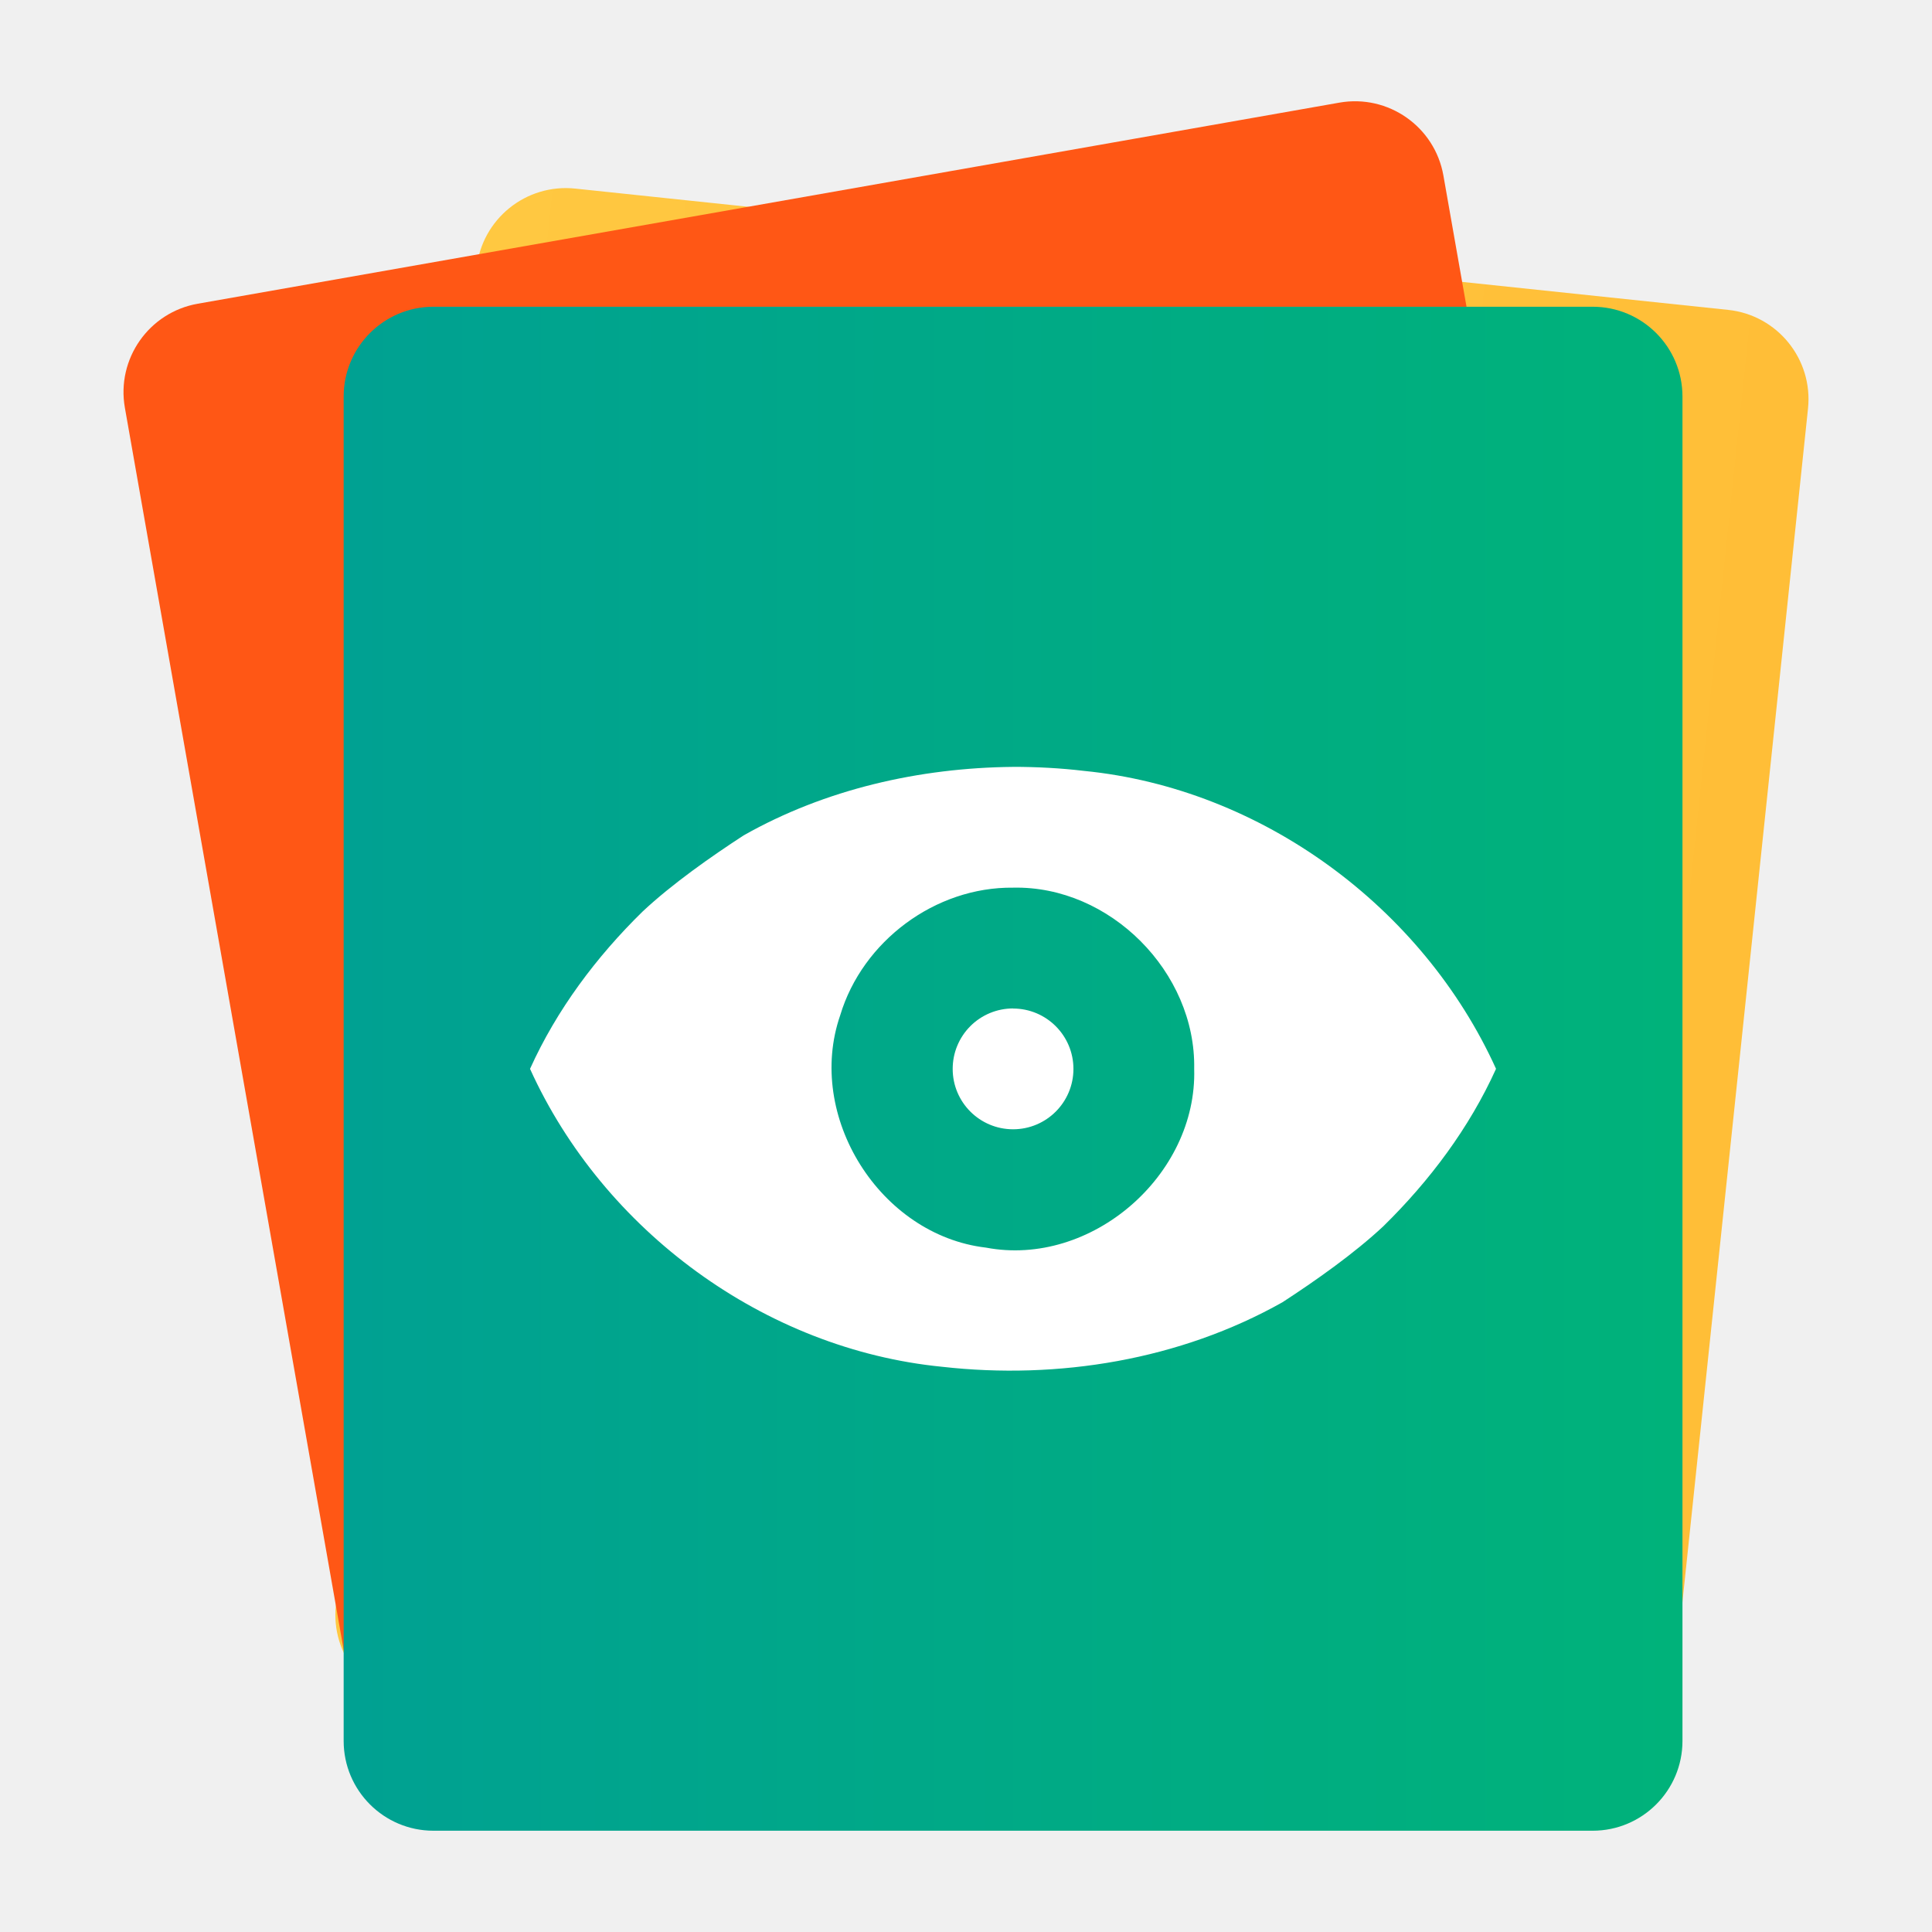
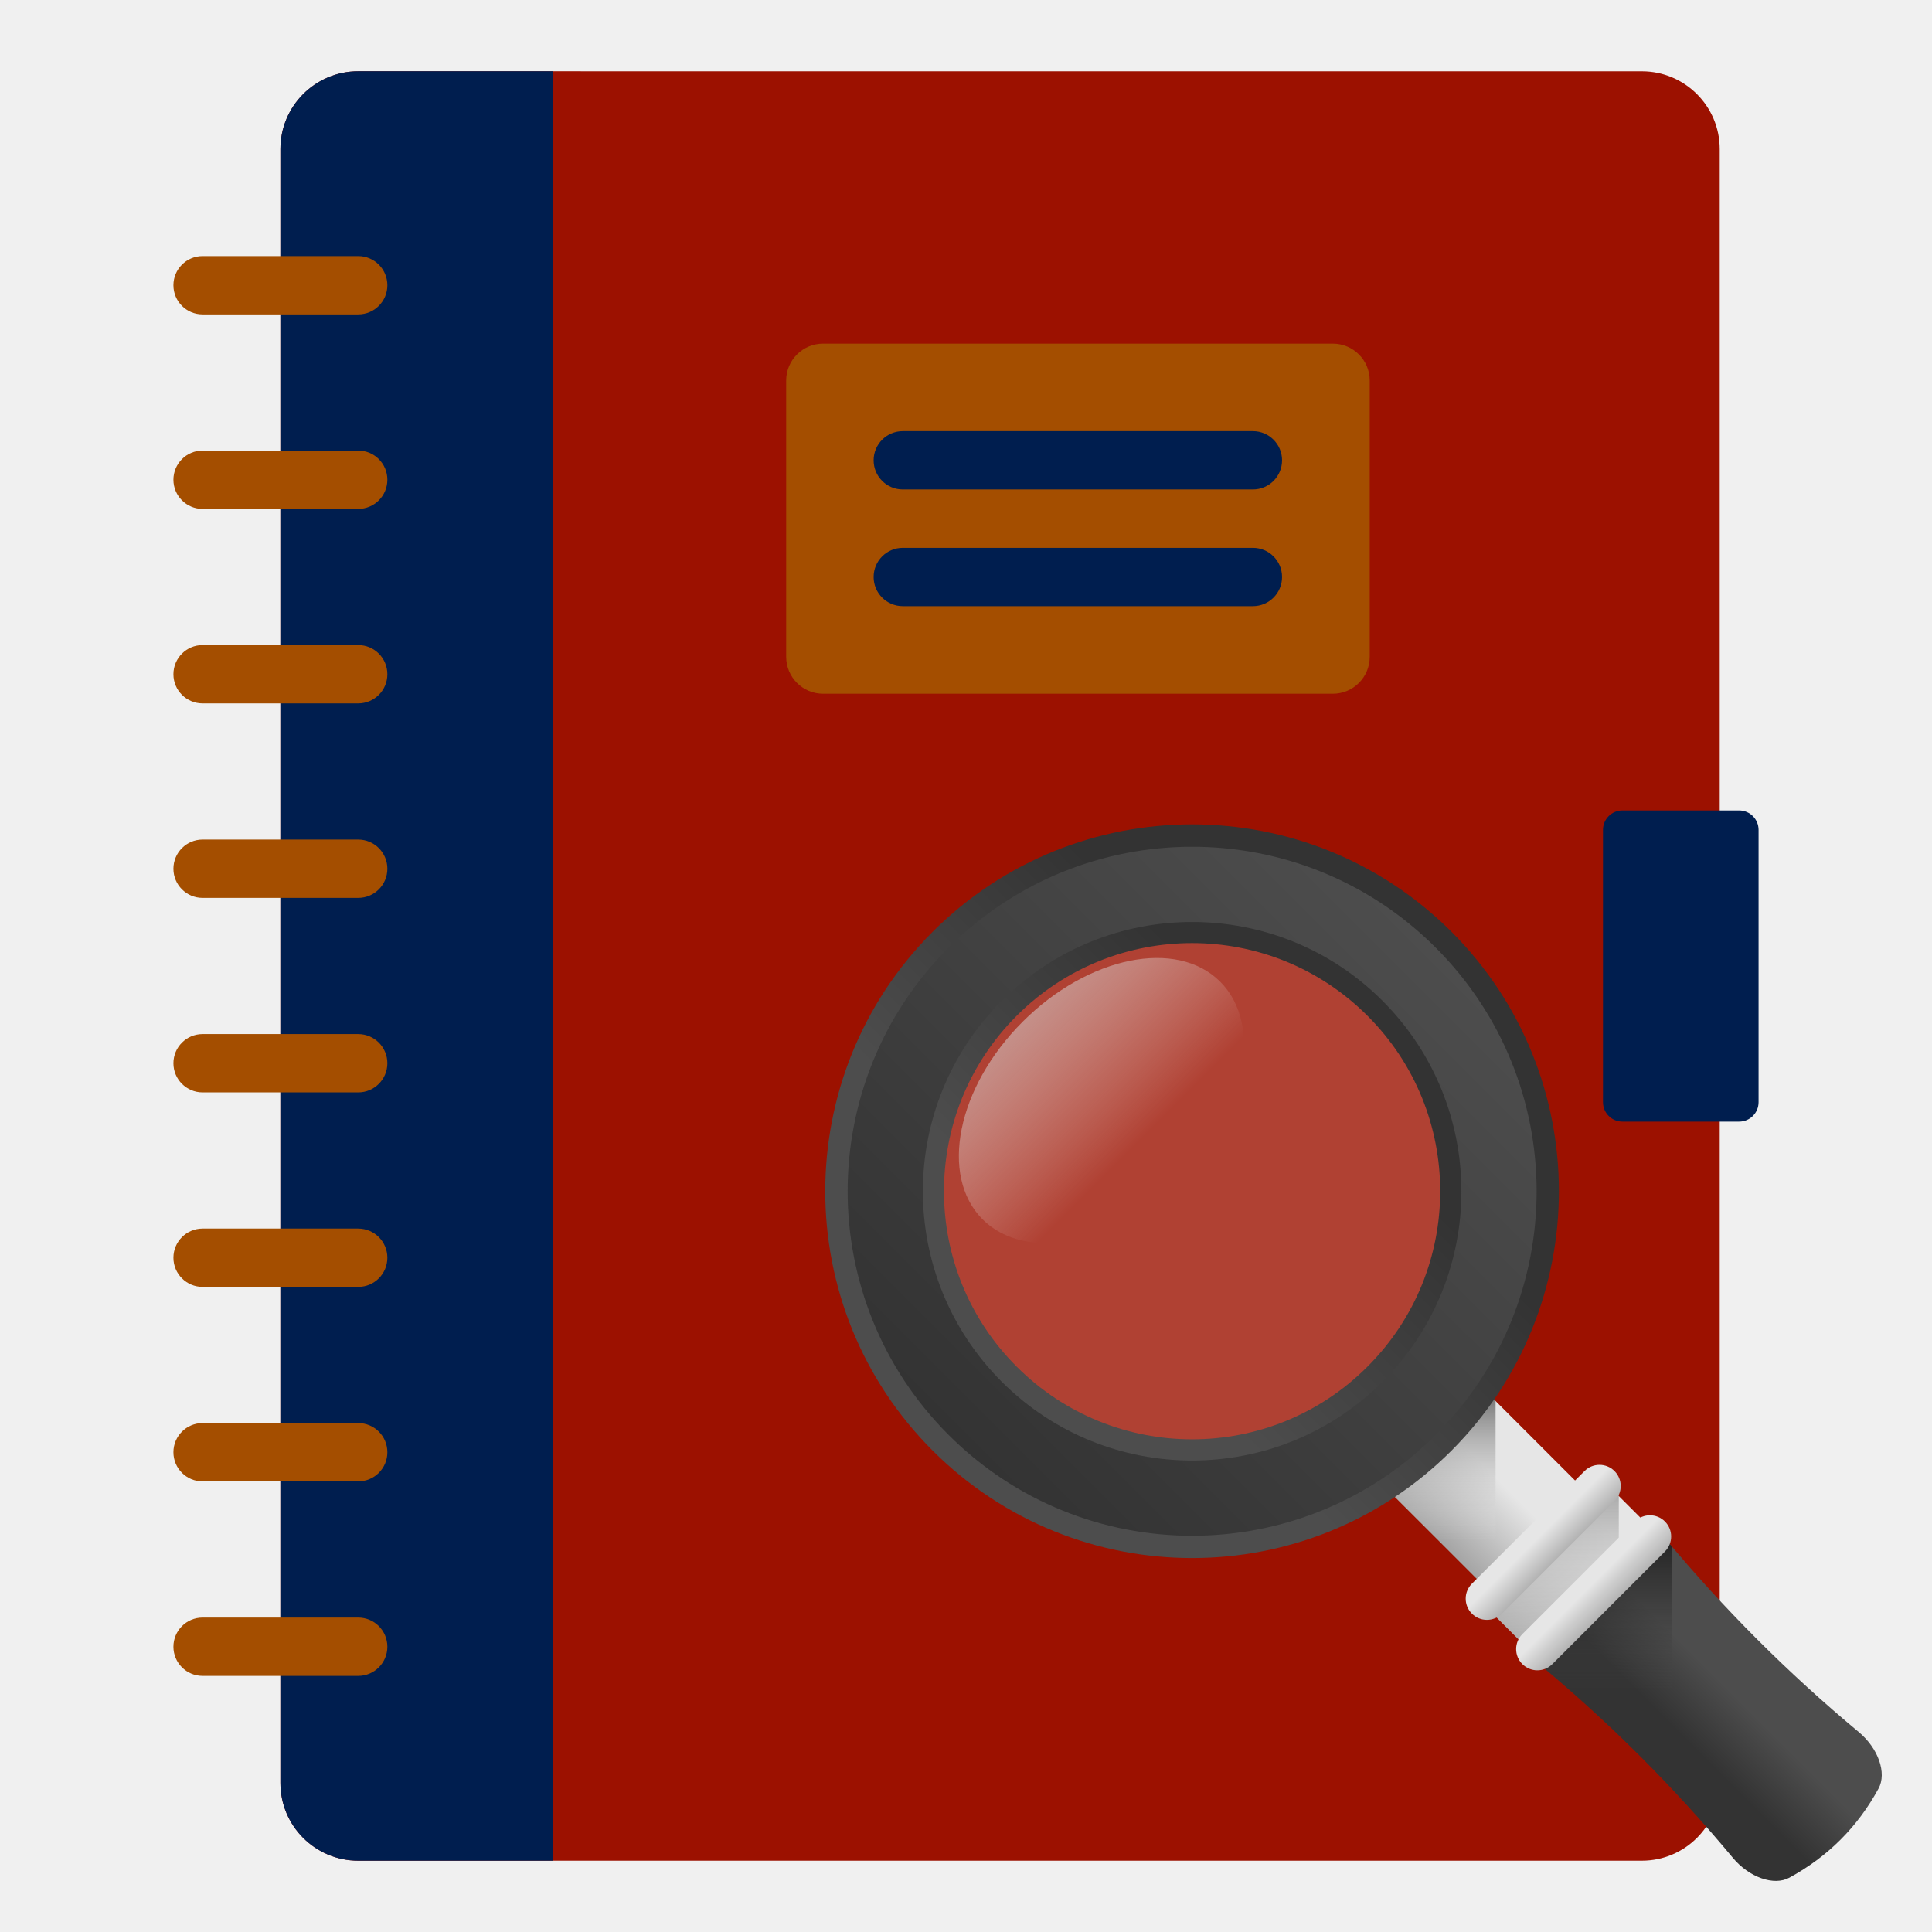
- <svg xmlns="http://www.w3.org/2000/svg" width="64" height="64" version="1.1">
-   <defs>
+ <svg xmlns="http://www.w3.org/2000/svg" xmlns:xlink="http://www.w3.org/1999/xlink" width="64" height="64" version="1.1" id="svg37">
+   <defs id="defs23">
    <linearGradient id="linearGradient925" x1="11.384" x2="55.734" y1="35.403" y2="35.403" gradientUnits="userSpaceOnUse">
-       <stop stop-color="#00a192" offset="0" />
-       <stop stop-color="#00b27a" offset="1" />
+       <stop stop-color="#00a192" offset="0" id="stop4" />
+       <stop stop-color="#00b27a" offset="1" id="stop6" />
    </linearGradient>
    <linearGradient id="linearGradient933" x1="1.731" x2="46.081" y1="36.287" y2="36.287" gradientTransform="matrix(3.9758,0,0,3.9758,-326.77,-321.21)" gradientUnits="userSpaceOnUse">
-       <stop stop-color="#ff2d46" offset="0" />
-       <stop stop-color="#ff5715" offset="1" />
+       <stop stop-color="#ff2d46" offset="0" id="stop9" />
+       <stop stop-color="#ff5715" offset="1" id="stop11" />
    </linearGradient>
-     <style type="text/css" />
-     <style type="text/css" />
+     <style type="text/css" id="style14" />
+     <style type="text/css" id="style16" />
    <linearGradient id="linearGradient948" x1="16.63" x2="60.98" y1="29.461" y2="29.461" gradientUnits="userSpaceOnUse">
-       <stop stop-color="#ffc841" offset="0" />
-       <stop stop-color="#ffbe37" offset="1" />
+       <stop stop-color="#ffc841" offset="0" id="stop18" />
+       <stop stop-color="#ffbe37" offset="1" id="stop20" />
+     </linearGradient>
+     <linearGradient id="SVGID_8_" x1="282.4" x2="185.32" y1="237.23" y2="334.31" gradientTransform="matrix(.075503 0 0 -.075503 14.111 53.343)" gradientUnits="userSpaceOnUse">
+       <stop stop-color="#dee2e4" offset="0" id="stop4-6" />
+       <stop stop-color="#dee2e4" offset=".293" id="stop6-7" />
+       <stop stop-color="#a6aeb2" offset=".72" id="stop8" />
+       <stop stop-color="#9aa2a6" offset="1" id="stop10" />
+     </linearGradient>
+     <linearGradient id="SVGID_7_" x1="236.94" x2="236.94" y1="303.37" y2="208.83" gradientTransform="matrix(.075503 0 0 -.075503 14.111 53.343)" gradientUnits="userSpaceOnUse">
+       <stop stop-color="#dee2e4" offset="0" id="stop13" />
+       <stop stop-color="#9ea7aa" offset="1" id="stop15" />
+     </linearGradient>
+     <linearGradient id="SVGID_2_" x1="236.94" x2="236.94" y1="360.12" y2="54.827" gradientTransform="matrix(.075503 0 0 -.075503 14.111 53.343)" gradientUnits="userSpaceOnUse">
+       <stop stop-color="#dee2e4" offset="0" id="stop18-5" />
+       <stop stop-color="#889296" offset="1" id="stop20-3" />
+     </linearGradient>
+     <linearGradient id="linearGradient1031" x1="445.27" x2="103.39" y1="491.02" y2="149.14" gradientTransform="matrix(.075503 0 0 -.075503 14.111 53.343)" gradientUnits="userSpaceOnUse">
+       <stop stop-color="#5B6A6A" offset="0" id="stop23" />
+       <stop stop-color="#C2CECE" stop-opacity="0" offset=".311" id="stop25" />
+       <stop stop-color="#CAD5D5" stop-opacity=".157" offset=".348" id="stop27" />
+       <stop stop-color="#E0E8E7" stop-opacity=".669" offset=".47" id="stop29" />
+       <stop stop-color="#E8EFEE" offset=".549" id="stop31" />
+       <stop stop-color="#97AAAA" offset=".788" id="stop33" />
+       <stop stop-color="#9CAEAE" stop-opacity=".724" offset=".861" id="stop35" />
+       <stop stop-color="#AAB9B9" stop-opacity=".402" offset=".946" id="stop37" />
+       <stop stop-color="#B7C3C3" stop-opacity=".196" offset="1" id="stop39" />
+     </linearGradient>
+     <linearGradient id="linearGradient1039" x1="2.683" x2="15.298" y1="8.475" y2="8.475" gradientTransform="matrix(3.7796 0 0 3.7796 -.85183 -.032543)" gradientUnits="userSpaceOnUse">
+       <stop stop-color="#2c2d31" offset="0" id="stop42" />
+       <stop stop-color="#393b3f" offset=".726" id="stop44" />
+       <stop stop-color="#232529" offset="1" id="stop46" />
+     </linearGradient>
+     <linearGradient id="linearGradient1047" x1="2.683" x2="5.07" y1="8.475" y2="8.475" gradientTransform="matrix(3.7796 0 0 3.7796 -.85183 -.032543)" gradientUnits="userSpaceOnUse" xlink:href="#SVGID_2_" />
+     <linearGradient id="linearGradient1051" x1="236.94" x2="236.94" y1="360.12" y2="54.827" gradientTransform="matrix(.075503 0 0 -.075503 14.111 53.343)" gradientUnits="userSpaceOnUse" xlink:href="#SVGID_2_" />
+     <linearGradient id="linearGradient1101" x1="7.115" x2="12.229" y1="4.554" y2="4.554" gradientTransform="matrix(3.7796 0 0 3.7796 -.85024 -.032543)" gradientUnits="userSpaceOnUse" xlink:href="#SVGID_2_" />
+     <linearGradient id="linearGradient1077" x1="29.479" x2="30.074" y1="14.924" y2="10.047" gradientUnits="userSpaceOnUse">
+       <stop stop-color="#5c5984" offset="0" id="stop984" />
+       <stop stop-color="#1e1955" offset="1" id="stop986" />
+     </linearGradient>
+     <filter id="filter1112" x="-.058" y="-.155" width="1.115" height="1.311" color-interpolation-filters="sRGB">
+       <feGaussianBlur stdDeviation="0.305" id="feGaussianBlur989" />
+     </filter>
+     <filter id="filter1118" x="-.057" y="-.16" width="1.114" height="1.32" color-interpolation-filters="sRGB">
+       <feGaussianBlur stdDeviation="0.236" id="feGaussianBlur992" />
+     </filter>
+     <filter id="filter1131" x="-.084" y="-.084" width="1.168" height="1.168" color-interpolation-filters="sRGB">
+       <feGaussianBlur stdDeviation="0.04" id="feGaussianBlur995" />
+     </filter>
+     <linearGradient id="SVGID_11_" x1="141.37" x2="126.79" y1="146.1" y2="131.52" gradientTransform="matrix(-0.07746294,0,0,-0.07746294,116.1138,84.09498)" gradientUnits="userSpaceOnUse">
+       <stop stop-color="#E6E6E6" offset="0" id="stop998" />
+       <stop stop-color="#999" offset="1" id="stop1000" />
+     </linearGradient>
+     <linearGradient id="SVGID_10_" x1="165.71" x2="151.12" y1="170.44" y2="155.85" gradientTransform="matrix(-0.07746294,0,0,-0.07746294,116.1138,84.09498)" gradientUnits="userSpaceOnUse">
+       <stop stop-color="#E6E6E6" offset="0" id="stop1003" />
+       <stop stop-color="#999" offset="1" id="stop1005" />
+     </linearGradient>
+     <linearGradient id="SVGID_9_" x1="159.57" x2="159.57" y1="113.55" y2="221.85" gradientTransform="matrix(1.0039,0,0,-1.0039,0.1922,516.56)" gradientUnits="userSpaceOnUse">
+       <stop stop-color="#E6E6E6" stop-opacity="0" offset="0" id="stop1008" />
+       <stop stop-color="#DCDCDC" stop-opacity=".143" offset=".143" id="stop1010" />
+       <stop stop-color="#C2C2C2" stop-opacity=".384" offset=".384" id="stop1012" />
+       <stop stop-color="#979797" stop-opacity=".692" offset=".692" id="stop1014" />
+       <stop stop-color="#666" offset="1" id="stop1016" />
+     </linearGradient>
+     <linearGradient id="SVGID_8_-5" x1="132.13" x2="197.93" y1="174.45" y2="108.65" gradientTransform="matrix(1.0039,0,0,-1.0039,0.1922,516.56)" gradientUnits="userSpaceOnUse">
+       <stop stop-color="#E6E6E6" offset="0" id="stop1019" />
+       <stop stop-color="#999" offset="1" id="stop1021" />
+     </linearGradient>
+     <linearGradient id="SVGID_7_-6" x1="138.83" x2="138.83" y1="95.812" y2="195.55" gradientTransform="matrix(-0.020495,0,0,-0.020495,16.64,16.784)" gradientUnits="userSpaceOnUse">
+       <stop stop-color="#4D4D4D" stop-opacity="0" offset="0" id="stop1024" />
+       <stop offset="1" id="stop1026" />
+     </linearGradient>
+     <linearGradient id="SVGID_6_" x1="78.848" x2="101.44" y1="102.15" y2="79.572" gradientTransform="matrix(-0.020495,0,0,-0.020495,16.64,16.784)" gradientUnits="userSpaceOnUse">
+       <stop stop-color="#4D4D4D" offset="0" id="stop1029" />
+       <stop stop-color="#333" offset="1" id="stop1031" />
+     </linearGradient>
+     <linearGradient id="SVGID_5_" x1="466.65" x2="357.54" y1="471.38" y2="362.27" gradientTransform="matrix(-0.020495,0,0,-0.020495,16.64,16.784)" gradientUnits="userSpaceOnUse">
+       <stop stop-color="#B3B3B3" offset="0" id="stop1034" />
+       <stop stop-color="#fff" stop-opacity="0" offset="1" id="stop1036" />
+     </linearGradient>
+     <linearGradient id="SVGID_4_" x1="215.15" x2="450.3" y1="455.04" y2="219.88" gradientTransform="matrix(-0.020495,0,0,-0.020495,16.64,16.784)" gradientUnits="userSpaceOnUse">
+       <stop stop-color="#4D4D4D" offset="0" id="stop1039" />
+       <stop stop-color="#333" offset="1" id="stop1041" />
+     </linearGradient>
+     <linearGradient id="SVGID_3_" x1="380.49" x2="277.46" y1="289.7" y2="392.73" gradientTransform="matrix(-0.020495,0,0,-0.020495,16.64,16.784)" gradientUnits="userSpaceOnUse">
+       <stop stop-color="#4D4D4D" offset="0" id="stop1044" />
+       <stop stop-color="#333" offset="1" id="stop1046" />
+     </linearGradient>
+     <linearGradient id="SVGID_2_-2" x1="218.59" x2="218.59" y1="168.1" y2="242.49" gradientTransform="matrix(1.0039,0,0,-1.0039,0.1922,516.56)" gradientUnits="userSpaceOnUse">
+       <stop stop-color="#E6E6E6" stop-opacity="0" offset="0" id="stop1049" />
+       <stop stop-color="#DCDCDC" stop-opacity=".143" offset=".143" id="stop1051" />
+       <stop stop-color="#C2C2C2" stop-opacity=".384" offset=".384" id="stop1053" />
+       <stop stop-color="#979797" stop-opacity=".692" offset=".692" id="stop1055" />
+       <stop stop-color="#666" offset="1" id="stop1057" />
+     </linearGradient>
+     <linearGradient id="SVGID_1_" x1="185.08" x2="219.1" y1="198.03" y2="164.01" gradientTransform="matrix(1.0039,0,0,-1.0039,0.1922,516.56)" gradientUnits="userSpaceOnUse">
+       <stop stop-color="#E6E6E6" offset="0" id="stop1060" />
+       <stop stop-color="#999" offset="1" id="stop1062" />
+     </linearGradient>
+     <linearGradient id="linearGradient927" x1="90.806" x2="90.806" y1="95.918" y2="83.477" gradientTransform="matrix(3.9758,0,0,3.9758,-326.77,-321.21)" gradientUnits="userSpaceOnUse">
+       <stop stop-color="#ff2d46" offset="0" id="stop4-0" />
+       <stop stop-color="#ff5715" offset="1" id="stop6-9" />
+     </linearGradient>
+     <style type="text/css" id="style9" />
+     <style type="text/css" id="style11" />
+     <linearGradient id="linearGradient1001" x1="1.731" x2="46.081" y1="36.287" y2="36.287" gradientUnits="userSpaceOnUse">
+       <stop stop-color="#00a192" offset="0" id="stop13-3" />
+       <stop stop-color="#00b27a" offset="1" id="stop15-6" />
+     </linearGradient>
+     <linearGradient id="linearGradient1009" x1="16.63" x2="60.98" y1="29.461" y2="29.461" gradientUnits="userSpaceOnUse">
+       <stop stop-color="#ffc841" offset="0" id="stop18-0" />
+       <stop stop-color="#ffbe37" offset="1" id="stop20-62" />
    </linearGradient>
  </defs>
-   <circle cx="-1248.9" cy="-1241.6" r="0" fill="#5e4aa6" />
-   <g stroke-width="3.976">
-     <rect transform="rotate(6.006)" x="16.63" y="4.219" width="44.35" height="50.484" ry="2.975" fill="url(#linearGradient948)" style="paint-order:stroke fill markers" />
-     <rect transform="rotate(-9.9896)" x="1.731" y="11.045" width="44.35" height="50.484" ry="2.975" fill="url(#linearGradient933)" style="paint-order:stroke fill markers" />
-     <rect x="11.384" y="10.161" width="44.35" height="50.484" ry="2.975" fill="url(#linearGradient925)" style="paint-order:stroke fill markers" />
+   <g id="g1340">
+     <circle cx="-1248.9" cy="-1241.6" r="0" fill="#5e4aa6" id="circle25-3" />
+     <g id="g952-6" transform="translate(1.498222e-5)">
+       <path id="rect1051-1" style="fill:#9c1100;fill-opacity:1;stroke-width:0.5" d="m 11.867,2.361 c -1.423,0 -2.578,1.153 -2.578,2.576 v 54.125 c 0,1.423 1.155,2.576 2.578,2.576 h 42.523 c 1.423,0 2.578,-1.153 2.578,-2.576 V 4.938 c 0,-1.423 -1.155,-2.576 -2.578,-2.576 z" />
+       <circle cx="-1249.4" cy="-1241.2" r="0" fill="#5e4aa6" id="circle54-2" />
+       <g transform="matrix(3.7796,0,0,3.7796,84.613,-16.355)" fill="#5e4aa6" stroke-width="0.265" id="g64-9">
+         <circle cx="-330.35" cy="-328.38" r="0" id="circle56-3" />
+         <circle cx="-312.11" cy="-326.25" r="0" id="circle58-1" />
+         <circle cx="-306.02" cy="-333.07" r="0" id="circle60-9" />
+         <circle cx="-308.84" cy="-326.01" r="0" id="circle62-4" />
+       </g>
+       <path id="rect1049-7" style="fill:#001e4f;fill-opacity:1;stroke-width:0.5" d="m 11.865,2.361 c -1.423,0 -2.576,1.153 -2.576,2.576 v 54.125 c 0,1.423 1.153,2.576 2.576,2.576 h 6.443 V 2.361 Z" />
+       <path id="rect1060-8" style="fill:#a44e00;fill-opacity:1;stroke-width:0.5" d="m 27.266,11.383 c -0.675,0 -1.223,0.548 -1.223,1.223 v 9.152 c 0,0.675 0.548,1.223 1.223,1.223 h 16.885 c 0.675,0 1.223,-0.547 1.223,-1.223 v -9.152 c 0,-0.675 -0.548,-1.223 -1.223,-1.223 z" />
+       <g fill="#2a2c30" stroke-width="0.116" id="g80-4">
+         <path d="m 28.94,15.248 c 0,-0.534 0.433,-0.966 0.966,-0.966 h 11.598 c 0.534,0 0.966,0.433 0.966,0.966 0,0.534 -0.433,0.966 -0.966,0.966 h -11.598 C 29.373,16.214 28.94,15.782 28.94,15.248 Z m 12.564,2.9 H 29.906 c -0.534,0 -0.966,0.433 -0.966,0.966 0,0.534 0.433,0.966 0.966,0.966 h 11.598 c 0.534,0 0.966,-0.433 0.966,-0.966 0,-0.534 -0.433,-0.966 -0.966,-0.966 z" id="path74-5" style="fill:#001e4f;fill-opacity:1" />
+         <path d="m 57.611,37.155 h -3.866 c -0.356,0 -0.644,-0.289 -0.644,-0.644 v -9.02 c 0,-0.356 0.288,-0.644 0.644,-0.644 h 3.866 c 0.356,0 0.644,0.289 0.644,0.644 v 9.02 c 1.17e-4,0.356 -0.288,0.644 -0.644,0.644 z" id="path76-0" style="fill:#001e4f;fill-opacity:1" />
+         <path d="m 5.745,9.449 c 0,-0.534 0.433,-0.966 0.966,-0.966 h 5.155 c 0.534,0 0.966,0.433 0.966,0.966 0,0.534 -0.433,0.966 -0.966,0.966 H 6.711 C 6.177,10.416 5.745,9.983 5.745,9.449 Z m 6.121,5.477 H 6.711 c -0.534,0 -0.966,0.433 -0.966,0.966 0,0.534 0.433,0.966 0.966,0.966 h 5.155 c 0.534,0 0.966,-0.433 0.966,-0.966 0,-0.534 -0.433,-0.966 -0.966,-0.966 z m 0,6.443 H 6.711 c -0.534,0 -0.966,0.433 -0.966,0.966 0,0.534 0.433,0.966 0.966,0.966 h 5.155 c 0.534,0 0.966,-0.433 0.966,-0.966 0,-0.534 -0.433,-0.966 -0.966,-0.966 z m 0,6.443 H 6.711 c -0.534,0 -0.966,0.433 -0.966,0.966 0,0.534 0.433,0.966 0.966,0.966 h 5.155 c 0.534,0 0.966,-0.433 0.966,-0.966 0,-0.534 -0.433,-0.966 -0.966,-0.966 z m 0,6.443 H 6.711 c -0.534,0 -0.966,0.433 -0.966,0.966 0,0.534 0.433,0.966 0.966,0.966 h 5.155 c 0.534,0 0.966,-0.433 0.966,-0.966 0,-0.534 -0.433,-0.966 -0.966,-0.966 z m 0,6.443 H 6.711 c -0.534,0 -0.966,0.433 -0.966,0.966 0,0.534 0.433,0.966 0.966,0.966 h 5.155 c 0.534,0 0.966,-0.433 0.966,-0.966 0,-0.534 -0.433,-0.966 -0.966,-0.966 z m 0,6.443 H 6.711 c -0.534,0 -0.966,0.433 -0.966,0.966 0,0.534 0.433,0.966 0.966,0.966 h 5.155 c 0.534,0 0.966,-0.433 0.966,-0.966 0,-0.534 -0.433,-0.966 -0.966,-0.966 z m 0,6.443 H 6.711 c -0.534,0 -0.966,0.433 -0.966,0.966 0,0.534 0.433,0.966 0.966,0.966 h 5.155 c 0.534,0 0.966,-0.433 0.966,-0.966 0,-0.534 -0.433,-0.966 -0.966,-0.966 z" id="path78-3" style="fill:#a44e00;fill-opacity:1" />
+       </g>
+       <circle cx="-717.39" cy="-775.82" r="0" fill="#5e4aa6" image-rendering="optimizeSpeed" stroke-width="0.641" id="circle82-6" />
+     </g>
  </g>
-   <path d="m33.559 25.404c-3.102 0.03-6.224 0.739-8.926 2.27-1.077 0.701-2.369 1.607-3.344 2.52-1.533 1.501-2.845 3.251-3.731 5.213 2.43 5.36 7.772 9.289 13.648 9.869 3.855 0.436 7.889-0.23 11.277-2.137 1.077-0.701 2.369-1.607 3.344-2.52 1.533-1.504 2.845-3.254 3.731-5.213-2.429-5.36-7.773-9.289-13.648-9.869-0.781-0.093-1.568-0.134-2.352-0.134zm0 4.001c3.214-0.071 6.06 2.804 6 6.001 0.103 3.533-3.418 6.583-6.898 5.923-3.515-0.413-5.984-4.356-4.828-7.697 0.739-2.458 3.152-4.256 5.728-4.227zm0 4.001a2 2 0 0 0-2 2.003 2 2 0 0 0 2 2 2 2 0 0 0 2-2 2 2 0 0 0-2-2z" fill="#fff" stroke-width="3.2" />
+   <circle cx="-1248.9" cy="-1241.6" r="0" fill="#5e4aa6" id="circle25" />
+   <circle cx="-1158.558" cy="-1257.197" r="0" fill="#5e4aa6" stroke-width="1" id="circle1069" />
+   <g id="g1252" transform="matrix(0.88589,0,0,0.88589,-40.53767,-11.88009)">
+     <polygon transform="matrix(-0.07716435,0,0,0.07716435,116.1289,44.23719)" points="178.09,383.84 130.44,336.19 204.43,262.2 252.08,309.85 " fill="url(#SVGID_1_)" id="polygon1101" style="fill:url(#SVGID_1_)" />
+     <polygon transform="matrix(-0.07716435,0,0,0.07716435,116.1289,44.23719)" points="187.2,374.74 252.08,309.85 204.43,262.2 187.2,279.44 " fill="url(#SVGID_2_)" id="polygon1103" style="fill:url(#SVGID_2_-2)" />
+     <g stroke-width="0.02" id="g1117" transform="matrix(3.779602,0,0,3.779602,53.22123,20.65814)">
+       <circle transform="scale(-1,1)" cx="-9.82" cy="9.868" r="3.408" enable-background="new" fill="#ffffff" opacity="0.2" id="circle1105" />
+       <path d="m 12.386,7.301 c 1.417,1.417 1.417,3.715 0,5.133 -1.417,1.417 -3.715,1.417 -5.133,0 -1.417,-1.417 -1.417,-3.715 0,-5.133 1.417,-1.417 3.715,-1.417 5.133,0 z m -0.831,0.831 c -0.959,-0.959 -2.513,-0.959 -3.471,0 -0.959,0.959 -0.959,2.513 0,3.471 0.959,0.959 2.513,0.959 3.471,0 0.959,-0.959 0.959,-2.513 0,-3.471 z" fill="url(#SVGID_3_)" id="path1107" style="fill:url(#SVGID_3_)" />
+       <path d="m 7.41,7.458 c 1.331,-1.331 3.489,-1.331 4.82,0 1.331,1.331 1.331,3.489 0,4.82 -1.331,1.331 -3.489,1.331 -4.82,0 -1.331,-1.331 -1.331,-3.489 0,-4.82 z m 4.294,4.294 c 1.04,-1.04 1.04,-2.727 0,-3.768 -1.04,-1.04 -2.727,-1.04 -3.768,0 -1.04,1.04 -1.04,2.727 0,3.768 1.04,1.04 2.727,1.04 3.768,0 z" fill="url(#SVGID_4_)" id="path1109" style="fill:url(#SVGID_4_)" />
+       <path d="m 10.098,7.795 c 0.43,0.43 0.253,1.306 -0.396,1.955 -0.649,0.649 -1.524,0.826 -1.955,0.396 C 7.317,9.715 7.494,8.84 8.143,8.191 8.792,7.542 9.668,7.365 10.098,7.795 Z" fill="url(#SVGID_5_)" id="path1111" style="fill:url(#SVGID_5_)" />
+       <path d="m 16.414,15.217 c -0.697,-0.58 -1.337,-1.22 -1.917,-1.917 -0.161,-0.194 -0.407,-0.281 -0.56,-0.197 -0.381,0.208 -0.675,0.501 -0.882,0.882 -0.084,0.154 0.004,0.399 0.197,0.56 0.697,0.58 1.337,1.22 1.917,1.917 0.161,0.194 0.407,0.281 0.56,0.197 0.381,-0.208 0.675,-0.501 0.882,-0.882 C 16.695,15.624 16.608,15.378 16.414,15.217 Z" fill="url(#SVGID_6_)" id="path1113" style="fill:url(#SVGID_6_)" />
+       <path d="m 13.055,13.985 c 0.208,-0.381 0.501,-0.675 0.882,-0.882 0.154,-0.084 0.399,0.004 0.56,0.197 0.023,0.027 0.045,0.054 0.068,0.081 v 2.401 c -0.412,-0.438 -0.85,-0.85 -1.314,-1.236 -0.194,-0.161 -0.281,-0.407 -0.197,-0.56 z" fill="url(#SVGID_7_)" id="path1115" style="fill:url(#SVGID_7_-6)" />
+     </g>
+     <polygon transform="matrix(-0.07716435,0,0,0.07716435,116.1289,44.23719)" points="169.17,401.87 110.13,342.83 134.24,318.72 193.28,377.76 " fill="url(#SVGID_8_)" id="polygon1119" style="fill:url(#SVGID_8_-5)" />
+     <polygon transform="matrix(-0.07716435,0,0,0.07716435,116.1289,44.23719)" points="134.24,318.72 127.49,325.47 127.49,350.11 174.21,396.83 193.28,377.76 " fill="url(#SVGID_9_)" id="polygon1121" style="fill:url(#SVGID_9_)" />
+     <path d="m 101.921,73.75 4.21,-4.21 c 0.31,-0.31 0.31,-0.812 0,-1.122 -0.31,-0.31 -0.812,-0.31 -1.122,0 l -4.21,4.21 c -0.31,0.31 -0.31,0.812 0,1.122 0.31,0.31 0.812,0.31 1.122,0 z" fill="url(#SVGID_10_)" stroke-width="0.077" id="path1123" style="fill:url(#SVGID_10_)" />
+     <path d="m 103.807,75.636 4.21,-4.21 c 0.31,-0.31 0.31,-0.812 0,-1.122 -0.31,-0.31 -0.812,-0.31 -1.122,0 l -4.21,4.21 c -0.31,0.31 -0.31,0.812 0,1.122 0.31,0.31 0.812,0.31 1.122,0 z" fill="url(#SVGID_11_)" stroke-width="0.077" id="path1125" style="fill:url(#SVGID_11_)" />
+   </g>
</svg>
